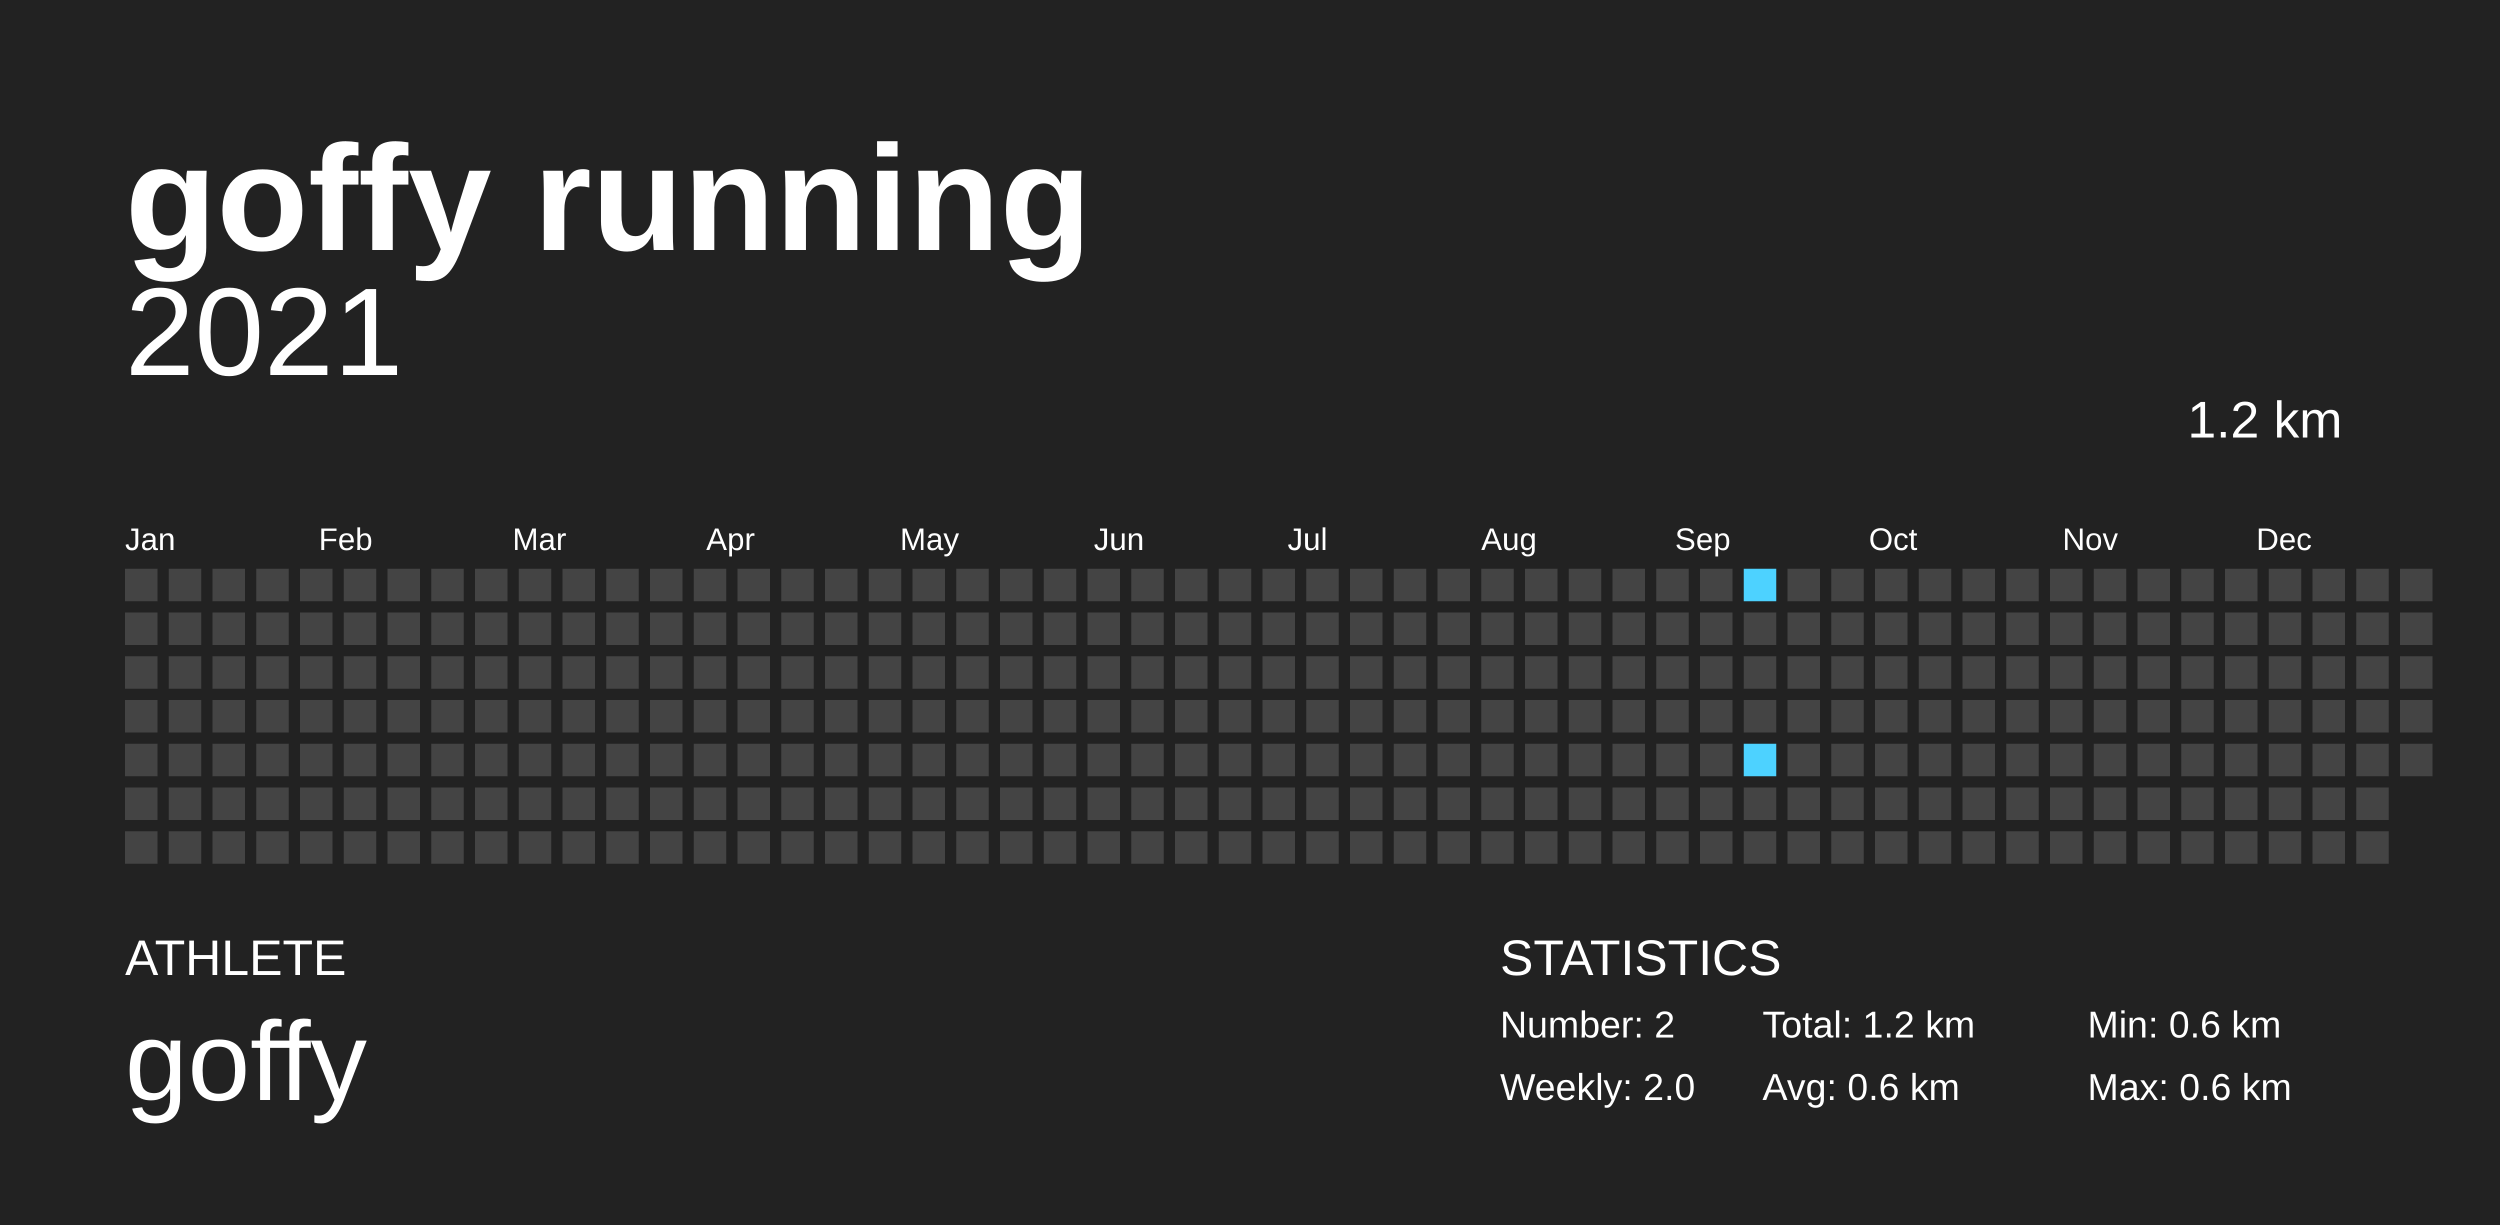
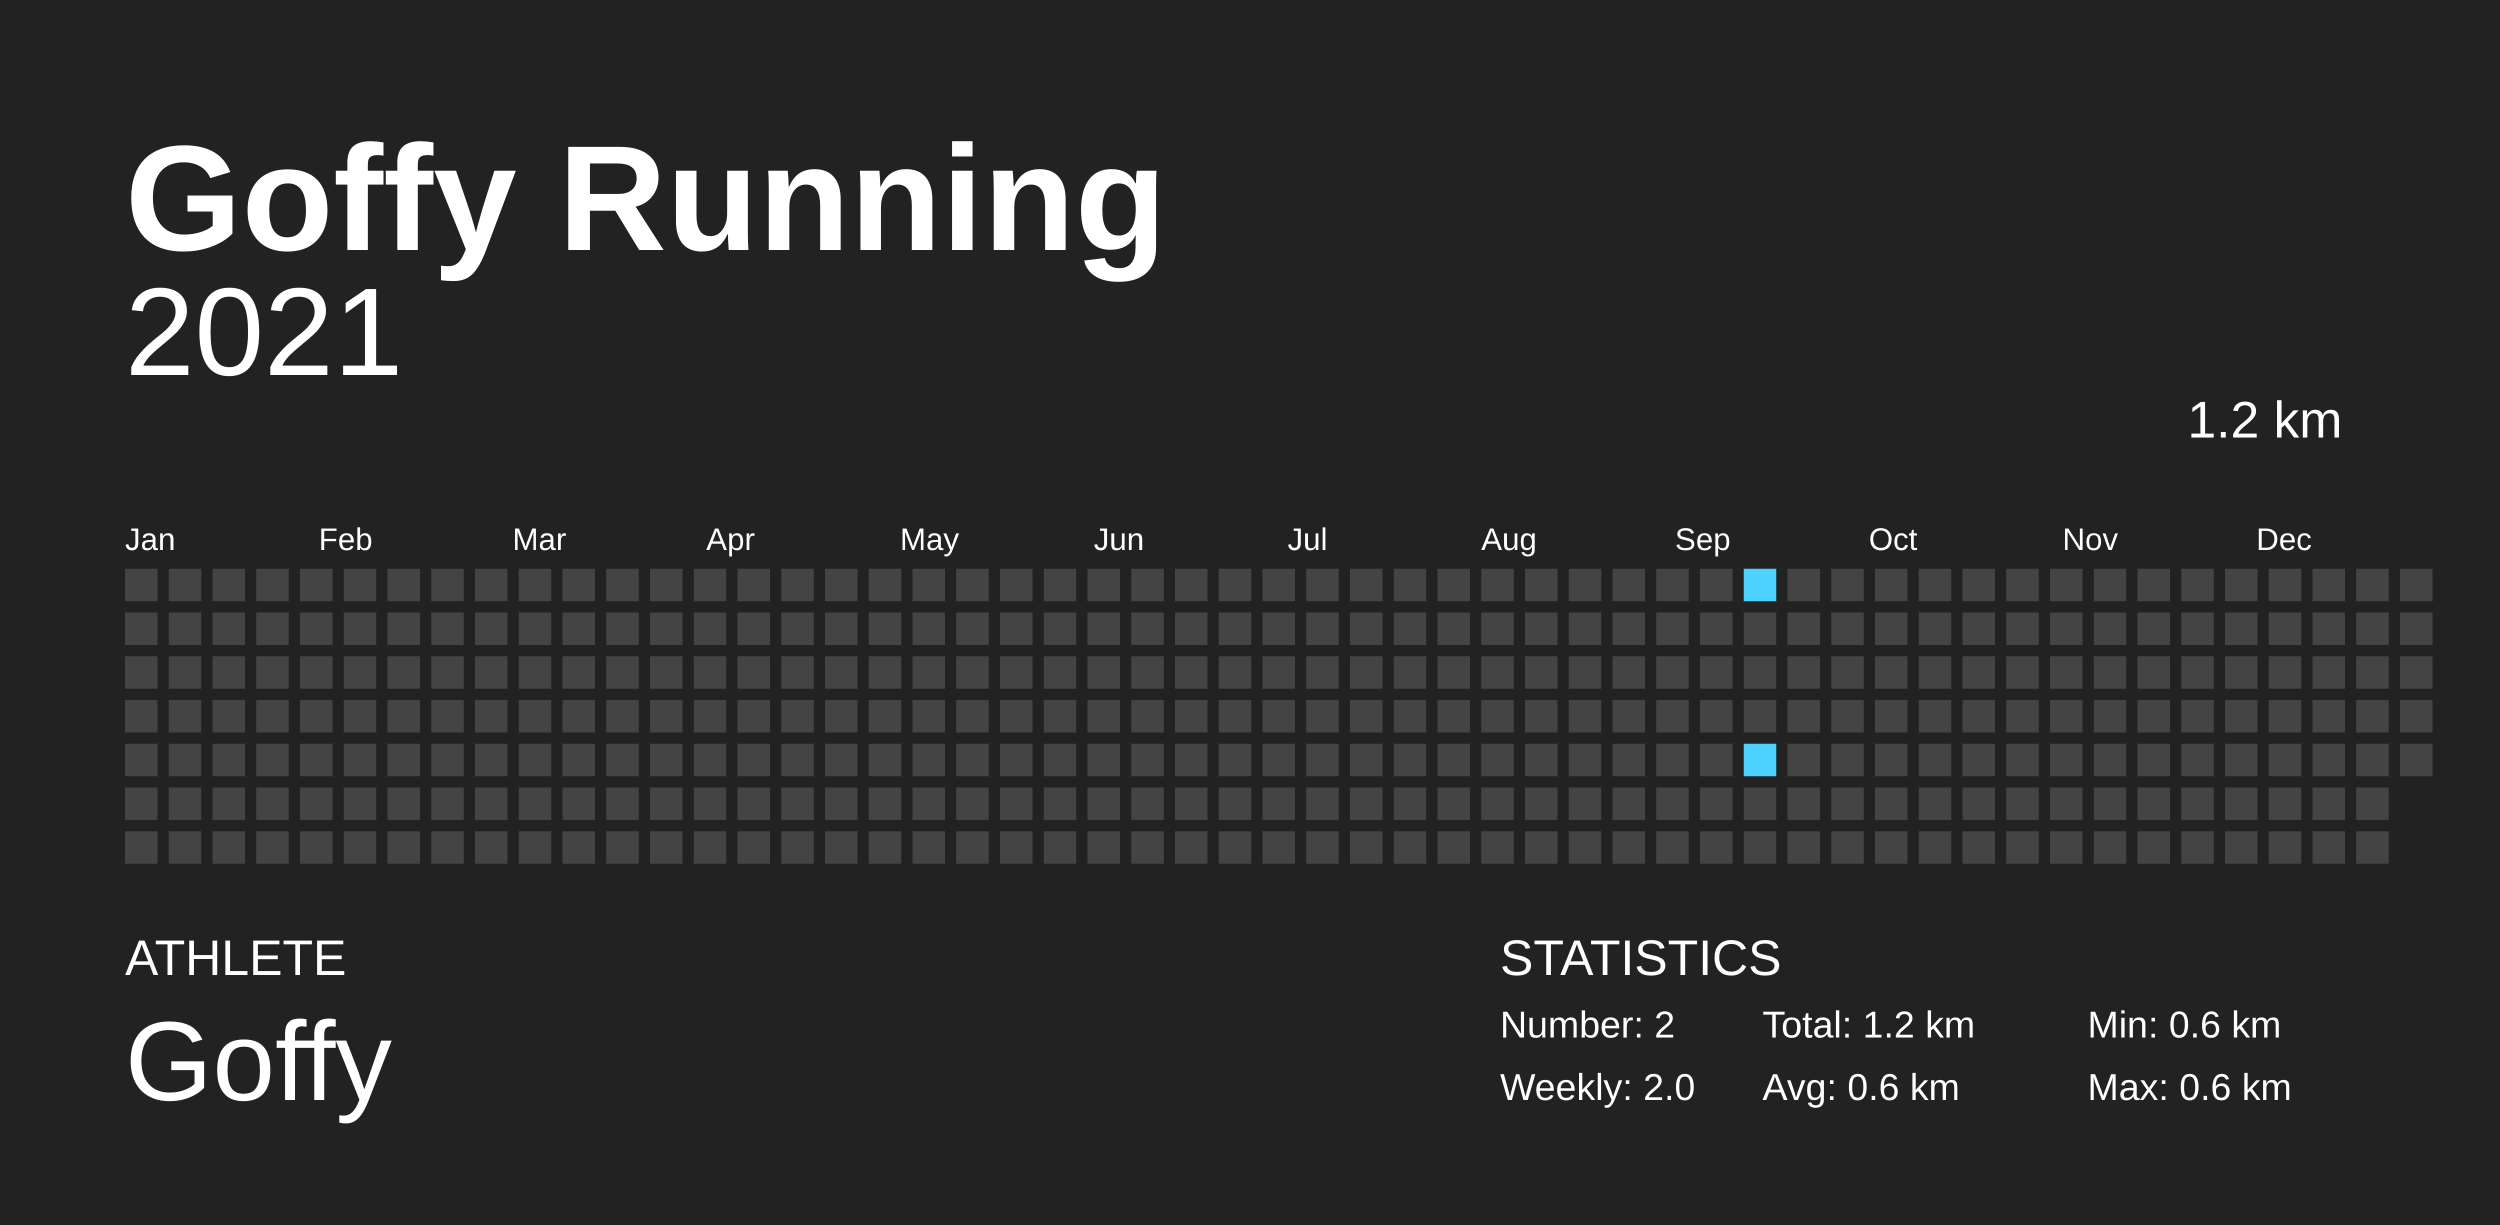
<svg xmlns="http://www.w3.org/2000/svg" baseProfile="full" height="98mm" version="1.1" viewBox="0,0,200,98" width="200mm">
  <defs />
  <rect fill="#222222" height="98" width="200" x="0" y="0" />
-   <text fill="#FFFFFF" style="font-size:12px; font-family:Arial; font-weight:bold;" x="10" y="20">goffy running</text>
+   <text fill="#FFFFFF" style="font-size:12px; font-family:Arial; font-weight:bold;" x="10" y="20">Goffy Running</text>
  <text fill="#FFFFFF" style="font-size:4px; font-family:Arial" x="10" y="78">ATHLETE</text>
-   <text fill="#FFFFFF" style="font-size:9px; font-family:Arial" x="10" y="88">goffy</text>
+   <text fill="#FFFFFF" style="font-size:9px; font-family:Arial" x="10" y="88">Goffy</text>
  <text fill="#FFFFFF" style="font-size:4px; font-family:Arial" x="120" y="78">STATISTICS</text>
  <text fill="#FFFFFF" style="font-size:3px; font-family:Arial" x="120" y="83">Number: 2</text>
  <text fill="#FFFFFF" style="font-size:3px; font-family:Arial" x="120" y="88">Weekly: 2.0</text>
  <text fill="#FFFFFF" style="font-size:3px; font-family:Arial" x="141" y="83">Total: 1.2 km</text>
  <text fill="#FFFFFF" style="font-size:3px; font-family:Arial" x="141" y="88">Avg: 0.6 km</text>
  <text fill="#FFFFFF" style="font-size:3px; font-family:Arial" x="167" y="83">Min: 0.6 km</text>
  <text fill="#FFFFFF" style="font-size:3px; font-family:Arial" x="167" y="88">Max: 0.6 km</text>
  <text alignment-baseline="hanging" fill="#FFFFFF" style="font-size:10.0px; font-family:Arial;" x="10" y="30">2021</text>
  <text alignment-baseline="hanging" fill="#FFFFFF" style="font-size:4.125px; font-family:Arial;" x="175" y="35">1.2 km</text>
  <text fill="#FFFFFF" style="font-size:2.5px; font-family:Arial" x="10.0" y="44">Jan</text>
  <text fill="#FFFFFF" style="font-size:2.5px; font-family:Arial" x="25.5" y="44">Feb</text>
  <text fill="#FFFFFF" style="font-size:2.5px; font-family:Arial" x="41.0" y="44">Mar</text>
  <text fill="#FFFFFF" style="font-size:2.5px; font-family:Arial" x="56.5" y="44">Apr</text>
  <text fill="#FFFFFF" style="font-size:2.5px; font-family:Arial" x="72.0" y="44">May</text>
  <text fill="#FFFFFF" style="font-size:2.5px; font-family:Arial" x="87.5" y="44">Jun</text>
  <text fill="#FFFFFF" style="font-size:2.5px; font-family:Arial" x="103.0" y="44">Jul</text>
  <text fill="#FFFFFF" style="font-size:2.5px; font-family:Arial" x="118.5" y="44">Aug</text>
  <text fill="#FFFFFF" style="font-size:2.5px; font-family:Arial" x="134.0" y="44">Sep</text>
  <text fill="#FFFFFF" style="font-size:2.5px; font-family:Arial" x="149.5" y="44">Oct</text>
  <text fill="#FFFFFF" style="font-size:2.5px; font-family:Arial" x="165.0" y="44">Nov</text>
  <text fill="#FFFFFF" style="font-size:2.5px; font-family:Arial" x="180.5" y="44">Dec</text>
  <rect fill="#444444" height="2.6" width="2.6" x="10.0" y="45.5" />
  <rect fill="#444444" height="2.6" width="2.6" x="10.0" y="49.0" />
  <rect fill="#444444" height="2.6" width="2.6" x="10.0" y="52.5" />
  <rect fill="#444444" height="2.6" width="2.6" x="10.0" y="56.0" />
  <rect fill="#444444" height="2.6" width="2.6" x="10.0" y="59.5" />
  <rect fill="#444444" height="2.6" width="2.6" x="10.0" y="63.0" />
  <rect fill="#444444" height="2.6" width="2.6" x="10.0" y="66.5" />
  <rect fill="#444444" height="2.6" width="2.6" x="13.5" y="45.5" />
  <rect fill="#444444" height="2.6" width="2.6" x="13.5" y="49.0" />
  <rect fill="#444444" height="2.6" width="2.6" x="13.5" y="52.5" />
  <rect fill="#444444" height="2.6" width="2.6" x="13.5" y="56.0" />
  <rect fill="#444444" height="2.6" width="2.6" x="13.5" y="59.5" />
  <rect fill="#444444" height="2.6" width="2.6" x="13.5" y="63.0" />
  <rect fill="#444444" height="2.6" width="2.6" x="13.5" y="66.5" />
  <rect fill="#444444" height="2.6" width="2.6" x="17.0" y="45.5" />
  <rect fill="#444444" height="2.6" width="2.6" x="17.0" y="49.0" />
  <rect fill="#444444" height="2.6" width="2.6" x="17.0" y="52.5" />
  <rect fill="#444444" height="2.6" width="2.6" x="17.0" y="56.0" />
  <rect fill="#444444" height="2.6" width="2.6" x="17.0" y="59.5" />
  <rect fill="#444444" height="2.6" width="2.6" x="17.0" y="63.0" />
  <rect fill="#444444" height="2.6" width="2.6" x="17.0" y="66.5" />
  <rect fill="#444444" height="2.6" width="2.6" x="20.5" y="45.5" />
  <rect fill="#444444" height="2.6" width="2.6" x="20.5" y="49.0" />
  <rect fill="#444444" height="2.6" width="2.6" x="20.5" y="52.5" />
  <rect fill="#444444" height="2.6" width="2.6" x="20.5" y="56.0" />
  <rect fill="#444444" height="2.6" width="2.6" x="20.5" y="59.5" />
  <rect fill="#444444" height="2.6" width="2.6" x="20.5" y="63.0" />
  <rect fill="#444444" height="2.6" width="2.6" x="20.5" y="66.5" />
  <rect fill="#444444" height="2.6" width="2.6" x="24.0" y="45.5" />
  <rect fill="#444444" height="2.6" width="2.6" x="24.0" y="49.0" />
  <rect fill="#444444" height="2.6" width="2.6" x="24.0" y="52.5" />
  <rect fill="#444444" height="2.6" width="2.6" x="24.0" y="56.0" />
  <rect fill="#444444" height="2.6" width="2.6" x="24.0" y="59.5" />
  <rect fill="#444444" height="2.6" width="2.6" x="24.0" y="63.0" />
  <rect fill="#444444" height="2.6" width="2.6" x="24.0" y="66.5" />
  <rect fill="#444444" height="2.6" width="2.6" x="27.5" y="45.5" />
  <rect fill="#444444" height="2.6" width="2.6" x="27.5" y="49.0" />
  <rect fill="#444444" height="2.6" width="2.6" x="27.5" y="52.5" />
  <rect fill="#444444" height="2.6" width="2.6" x="27.5" y="56.0" />
  <rect fill="#444444" height="2.6" width="2.6" x="27.5" y="59.5" />
  <rect fill="#444444" height="2.6" width="2.6" x="27.5" y="63.0" />
  <rect fill="#444444" height="2.6" width="2.6" x="27.5" y="66.5" />
  <rect fill="#444444" height="2.6" width="2.6" x="31.0" y="45.5" />
  <rect fill="#444444" height="2.6" width="2.6" x="31.0" y="49.0" />
  <rect fill="#444444" height="2.6" width="2.6" x="31.0" y="52.5" />
  <rect fill="#444444" height="2.6" width="2.6" x="31.0" y="56.0" />
  <rect fill="#444444" height="2.6" width="2.6" x="31.0" y="59.5" />
  <rect fill="#444444" height="2.6" width="2.6" x="31.0" y="63.0" />
  <rect fill="#444444" height="2.6" width="2.6" x="31.0" y="66.5" />
  <rect fill="#444444" height="2.6" width="2.6" x="34.5" y="45.5" />
  <rect fill="#444444" height="2.6" width="2.6" x="34.5" y="49.0" />
  <rect fill="#444444" height="2.6" width="2.6" x="34.5" y="52.5" />
  <rect fill="#444444" height="2.6" width="2.6" x="34.5" y="56.0" />
  <rect fill="#444444" height="2.6" width="2.6" x="34.5" y="59.5" />
  <rect fill="#444444" height="2.6" width="2.6" x="34.5" y="63.0" />
  <rect fill="#444444" height="2.6" width="2.6" x="34.5" y="66.5" />
  <rect fill="#444444" height="2.6" width="2.6" x="38.0" y="45.5" />
  <rect fill="#444444" height="2.6" width="2.6" x="38.0" y="49.0" />
  <rect fill="#444444" height="2.6" width="2.6" x="38.0" y="52.5" />
  <rect fill="#444444" height="2.6" width="2.6" x="38.0" y="56.0" />
  <rect fill="#444444" height="2.6" width="2.6" x="38.0" y="59.5" />
  <rect fill="#444444" height="2.6" width="2.6" x="38.0" y="63.0" />
  <rect fill="#444444" height="2.6" width="2.6" x="38.0" y="66.5" />
  <rect fill="#444444" height="2.6" width="2.6" x="41.5" y="45.5" />
  <rect fill="#444444" height="2.6" width="2.6" x="41.5" y="49.0" />
  <rect fill="#444444" height="2.6" width="2.6" x="41.5" y="52.5" />
  <rect fill="#444444" height="2.6" width="2.6" x="41.5" y="56.0" />
  <rect fill="#444444" height="2.6" width="2.6" x="41.5" y="59.5" />
  <rect fill="#444444" height="2.6" width="2.6" x="41.5" y="63.0" />
  <rect fill="#444444" height="2.6" width="2.6" x="41.5" y="66.5" />
  <rect fill="#444444" height="2.6" width="2.6" x="45.0" y="45.5" />
  <rect fill="#444444" height="2.6" width="2.6" x="45.0" y="49.0" />
  <rect fill="#444444" height="2.6" width="2.6" x="45.0" y="52.5" />
  <rect fill="#444444" height="2.6" width="2.6" x="45.0" y="56.0" />
  <rect fill="#444444" height="2.6" width="2.6" x="45.0" y="59.5" />
  <rect fill="#444444" height="2.6" width="2.6" x="45.0" y="63.0" />
  <rect fill="#444444" height="2.6" width="2.6" x="45.0" y="66.5" />
  <rect fill="#444444" height="2.6" width="2.6" x="48.5" y="45.5" />
  <rect fill="#444444" height="2.6" width="2.6" x="48.5" y="49.0" />
  <rect fill="#444444" height="2.6" width="2.6" x="48.5" y="52.5" />
  <rect fill="#444444" height="2.6" width="2.6" x="48.5" y="56.0" />
  <rect fill="#444444" height="2.6" width="2.6" x="48.5" y="59.5" />
  <rect fill="#444444" height="2.6" width="2.6" x="48.5" y="63.0" />
  <rect fill="#444444" height="2.6" width="2.6" x="48.5" y="66.5" />
  <rect fill="#444444" height="2.6" width="2.6" x="52.0" y="45.5" />
  <rect fill="#444444" height="2.6" width="2.6" x="52.0" y="49.0" />
  <rect fill="#444444" height="2.6" width="2.6" x="52.0" y="52.5" />
  <rect fill="#444444" height="2.6" width="2.6" x="52.0" y="56.0" />
  <rect fill="#444444" height="2.6" width="2.6" x="52.0" y="59.5" />
  <rect fill="#444444" height="2.6" width="2.6" x="52.0" y="63.0" />
  <rect fill="#444444" height="2.6" width="2.6" x="52.0" y="66.5" />
  <rect fill="#444444" height="2.6" width="2.6" x="55.5" y="45.5" />
  <rect fill="#444444" height="2.6" width="2.6" x="55.5" y="49.0" />
  <rect fill="#444444" height="2.6" width="2.6" x="55.5" y="52.5" />
  <rect fill="#444444" height="2.6" width="2.6" x="55.5" y="56.0" />
  <rect fill="#444444" height="2.6" width="2.6" x="55.5" y="59.5" />
  <rect fill="#444444" height="2.6" width="2.6" x="55.5" y="63.0" />
  <rect fill="#444444" height="2.6" width="2.6" x="55.5" y="66.5" />
  <rect fill="#444444" height="2.6" width="2.6" x="59.0" y="45.5" />
  <rect fill="#444444" height="2.6" width="2.6" x="59.0" y="49.0" />
  <rect fill="#444444" height="2.6" width="2.6" x="59.0" y="52.5" />
  <rect fill="#444444" height="2.6" width="2.6" x="59.0" y="56.0" />
  <rect fill="#444444" height="2.6" width="2.6" x="59.0" y="59.5" />
  <rect fill="#444444" height="2.6" width="2.6" x="59.0" y="63.0" />
  <rect fill="#444444" height="2.6" width="2.6" x="59.0" y="66.5" />
  <rect fill="#444444" height="2.6" width="2.6" x="62.5" y="45.5" />
  <rect fill="#444444" height="2.6" width="2.6" x="62.5" y="49.0" />
  <rect fill="#444444" height="2.6" width="2.6" x="62.5" y="52.5" />
  <rect fill="#444444" height="2.6" width="2.6" x="62.5" y="56.0" />
  <rect fill="#444444" height="2.6" width="2.6" x="62.5" y="59.5" />
  <rect fill="#444444" height="2.6" width="2.6" x="62.5" y="63.0" />
  <rect fill="#444444" height="2.6" width="2.6" x="62.5" y="66.5" />
  <rect fill="#444444" height="2.6" width="2.6" x="66.0" y="45.5" />
  <rect fill="#444444" height="2.6" width="2.6" x="66.0" y="49.0" />
  <rect fill="#444444" height="2.6" width="2.6" x="66.0" y="52.5" />
  <rect fill="#444444" height="2.6" width="2.6" x="66.0" y="56.0" />
  <rect fill="#444444" height="2.6" width="2.6" x="66.0" y="59.5" />
  <rect fill="#444444" height="2.6" width="2.6" x="66.0" y="63.0" />
  <rect fill="#444444" height="2.6" width="2.6" x="66.0" y="66.5" />
  <rect fill="#444444" height="2.6" width="2.6" x="69.5" y="45.5" />
  <rect fill="#444444" height="2.6" width="2.6" x="69.5" y="49.0" />
  <rect fill="#444444" height="2.6" width="2.6" x="69.5" y="52.5" />
  <rect fill="#444444" height="2.6" width="2.6" x="69.5" y="56.0" />
  <rect fill="#444444" height="2.6" width="2.6" x="69.5" y="59.5" />
  <rect fill="#444444" height="2.6" width="2.6" x="69.5" y="63.0" />
  <rect fill="#444444" height="2.6" width="2.6" x="69.5" y="66.5" />
  <rect fill="#444444" height="2.6" width="2.6" x="73.0" y="45.5" />
  <rect fill="#444444" height="2.6" width="2.6" x="73.0" y="49.0" />
  <rect fill="#444444" height="2.6" width="2.6" x="73.0" y="52.5" />
  <rect fill="#444444" height="2.6" width="2.6" x="73.0" y="56.0" />
  <rect fill="#444444" height="2.6" width="2.6" x="73.0" y="59.5" />
  <rect fill="#444444" height="2.6" width="2.6" x="73.0" y="63.0" />
  <rect fill="#444444" height="2.6" width="2.6" x="73.0" y="66.5" />
  <rect fill="#444444" height="2.6" width="2.6" x="76.5" y="45.5" />
  <rect fill="#444444" height="2.6" width="2.6" x="76.5" y="49.0" />
  <rect fill="#444444" height="2.6" width="2.6" x="76.5" y="52.5" />
  <rect fill="#444444" height="2.6" width="2.6" x="76.5" y="56.0" />
  <rect fill="#444444" height="2.6" width="2.6" x="76.5" y="59.5" />
  <rect fill="#444444" height="2.6" width="2.6" x="76.5" y="63.0" />
  <rect fill="#444444" height="2.6" width="2.6" x="76.5" y="66.5" />
  <rect fill="#444444" height="2.6" width="2.6" x="80.0" y="45.5" />
  <rect fill="#444444" height="2.6" width="2.6" x="80.0" y="49.0" />
  <rect fill="#444444" height="2.6" width="2.6" x="80.0" y="52.5" />
  <rect fill="#444444" height="2.6" width="2.6" x="80.0" y="56.0" />
  <rect fill="#444444" height="2.6" width="2.6" x="80.0" y="59.5" />
  <rect fill="#444444" height="2.6" width="2.6" x="80.0" y="63.0" />
  <rect fill="#444444" height="2.6" width="2.6" x="80.0" y="66.5" />
  <rect fill="#444444" height="2.6" width="2.6" x="83.5" y="45.5" />
  <rect fill="#444444" height="2.6" width="2.6" x="83.5" y="49.0" />
  <rect fill="#444444" height="2.6" width="2.6" x="83.5" y="52.5" />
  <rect fill="#444444" height="2.6" width="2.6" x="83.5" y="56.0" />
  <rect fill="#444444" height="2.6" width="2.6" x="83.5" y="59.5" />
  <rect fill="#444444" height="2.6" width="2.6" x="83.5" y="63.0" />
  <rect fill="#444444" height="2.6" width="2.6" x="83.5" y="66.5" />
  <rect fill="#444444" height="2.6" width="2.6" x="87.0" y="45.5" />
  <rect fill="#444444" height="2.6" width="2.6" x="87.0" y="49.0" />
  <rect fill="#444444" height="2.6" width="2.6" x="87.0" y="52.5" />
  <rect fill="#444444" height="2.6" width="2.6" x="87.0" y="56.0" />
  <rect fill="#444444" height="2.6" width="2.6" x="87.0" y="59.5" />
  <rect fill="#444444" height="2.6" width="2.6" x="87.0" y="63.0" />
  <rect fill="#444444" height="2.6" width="2.6" x="87.0" y="66.5" />
  <rect fill="#444444" height="2.6" width="2.6" x="90.5" y="45.5" />
  <rect fill="#444444" height="2.6" width="2.6" x="90.5" y="49.0" />
  <rect fill="#444444" height="2.6" width="2.6" x="90.5" y="52.5" />
  <rect fill="#444444" height="2.6" width="2.6" x="90.5" y="56.0" />
  <rect fill="#444444" height="2.6" width="2.6" x="90.5" y="59.5" />
  <rect fill="#444444" height="2.6" width="2.6" x="90.5" y="63.0" />
  <rect fill="#444444" height="2.6" width="2.6" x="90.5" y="66.5" />
  <rect fill="#444444" height="2.6" width="2.6" x="94.0" y="45.5" />
  <rect fill="#444444" height="2.6" width="2.6" x="94.0" y="49.0" />
  <rect fill="#444444" height="2.6" width="2.6" x="94.0" y="52.5" />
  <rect fill="#444444" height="2.6" width="2.6" x="94.0" y="56.0" />
  <rect fill="#444444" height="2.6" width="2.6" x="94.0" y="59.5" />
  <rect fill="#444444" height="2.6" width="2.6" x="94.0" y="63.0" />
  <rect fill="#444444" height="2.6" width="2.6" x="94.0" y="66.5" />
  <rect fill="#444444" height="2.6" width="2.6" x="97.5" y="45.5" />
  <rect fill="#444444" height="2.6" width="2.6" x="97.5" y="49.0" />
  <rect fill="#444444" height="2.6" width="2.6" x="97.5" y="52.5" />
  <rect fill="#444444" height="2.6" width="2.6" x="97.5" y="56.0" />
  <rect fill="#444444" height="2.6" width="2.6" x="97.5" y="59.5" />
  <rect fill="#444444" height="2.6" width="2.6" x="97.5" y="63.0" />
  <rect fill="#444444" height="2.6" width="2.6" x="97.5" y="66.5" />
  <rect fill="#444444" height="2.6" width="2.6" x="101.0" y="45.5" />
  <rect fill="#444444" height="2.6" width="2.6" x="101.0" y="49.0" />
  <rect fill="#444444" height="2.6" width="2.6" x="101.0" y="52.5" />
  <rect fill="#444444" height="2.6" width="2.6" x="101.0" y="56.0" />
  <rect fill="#444444" height="2.6" width="2.6" x="101.0" y="59.5" />
  <rect fill="#444444" height="2.6" width="2.6" x="101.0" y="63.0" />
  <rect fill="#444444" height="2.6" width="2.6" x="101.0" y="66.5" />
  <rect fill="#444444" height="2.6" width="2.6" x="104.5" y="45.5" />
  <rect fill="#444444" height="2.6" width="2.6" x="104.5" y="49.0" />
  <rect fill="#444444" height="2.6" width="2.6" x="104.5" y="52.5" />
  <rect fill="#444444" height="2.6" width="2.6" x="104.5" y="56.0" />
  <rect fill="#444444" height="2.6" width="2.6" x="104.5" y="59.5" />
  <rect fill="#444444" height="2.6" width="2.6" x="104.5" y="63.0" />
  <rect fill="#444444" height="2.6" width="2.6" x="104.5" y="66.5" />
  <rect fill="#444444" height="2.6" width="2.6" x="108.0" y="45.5" />
  <rect fill="#444444" height="2.6" width="2.6" x="108.0" y="49.0" />
  <rect fill="#444444" height="2.6" width="2.6" x="108.0" y="52.5" />
  <rect fill="#444444" height="2.6" width="2.6" x="108.0" y="56.0" />
  <rect fill="#444444" height="2.6" width="2.6" x="108.0" y="59.5" />
  <rect fill="#444444" height="2.6" width="2.6" x="108.0" y="63.0" />
  <rect fill="#444444" height="2.6" width="2.6" x="108.0" y="66.5" />
  <rect fill="#444444" height="2.6" width="2.6" x="111.5" y="45.5" />
  <rect fill="#444444" height="2.6" width="2.6" x="111.5" y="49.0" />
  <rect fill="#444444" height="2.6" width="2.6" x="111.5" y="52.5" />
  <rect fill="#444444" height="2.6" width="2.6" x="111.5" y="56.0" />
  <rect fill="#444444" height="2.6" width="2.6" x="111.5" y="59.5" />
  <rect fill="#444444" height="2.6" width="2.6" x="111.5" y="63.0" />
  <rect fill="#444444" height="2.6" width="2.6" x="111.5" y="66.5" />
  <rect fill="#444444" height="2.6" width="2.6" x="115.0" y="45.5" />
  <rect fill="#444444" height="2.6" width="2.6" x="115.0" y="49.0" />
  <rect fill="#444444" height="2.6" width="2.6" x="115.0" y="52.5" />
  <rect fill="#444444" height="2.6" width="2.6" x="115.0" y="56.0" />
  <rect fill="#444444" height="2.6" width="2.6" x="115.0" y="59.5" />
  <rect fill="#444444" height="2.6" width="2.6" x="115.0" y="63.0" />
  <rect fill="#444444" height="2.6" width="2.6" x="115.0" y="66.5" />
  <rect fill="#444444" height="2.6" width="2.6" x="118.5" y="45.5" />
  <rect fill="#444444" height="2.6" width="2.6" x="118.5" y="49.0" />
  <rect fill="#444444" height="2.6" width="2.6" x="118.5" y="52.5" />
  <rect fill="#444444" height="2.6" width="2.6" x="118.5" y="56.0" />
  <rect fill="#444444" height="2.6" width="2.6" x="118.5" y="59.5" />
  <rect fill="#444444" height="2.6" width="2.6" x="118.5" y="63.0" />
  <rect fill="#444444" height="2.6" width="2.6" x="118.5" y="66.5" />
  <rect fill="#444444" height="2.6" width="2.6" x="122.0" y="45.5" />
  <rect fill="#444444" height="2.6" width="2.6" x="122.0" y="49.0" />
  <rect fill="#444444" height="2.6" width="2.6" x="122.0" y="52.5" />
  <rect fill="#444444" height="2.6" width="2.6" x="122.0" y="56.0" />
  <rect fill="#444444" height="2.6" width="2.6" x="122.0" y="59.5" />
  <rect fill="#444444" height="2.6" width="2.6" x="122.0" y="63.0" />
  <rect fill="#444444" height="2.6" width="2.6" x="122.0" y="66.5" />
  <rect fill="#444444" height="2.6" width="2.6" x="125.5" y="45.5" />
  <rect fill="#444444" height="2.6" width="2.6" x="125.5" y="49.0" />
  <rect fill="#444444" height="2.6" width="2.6" x="125.5" y="52.5" />
  <rect fill="#444444" height="2.6" width="2.6" x="125.5" y="56.0" />
  <rect fill="#444444" height="2.6" width="2.6" x="125.5" y="59.5" />
  <rect fill="#444444" height="2.6" width="2.6" x="125.5" y="63.0" />
  <rect fill="#444444" height="2.6" width="2.6" x="125.5" y="66.5" />
  <rect fill="#444444" height="2.6" width="2.6" x="129.0" y="45.5" />
  <rect fill="#444444" height="2.6" width="2.6" x="129.0" y="49.0" />
  <rect fill="#444444" height="2.6" width="2.6" x="129.0" y="52.5" />
  <rect fill="#444444" height="2.6" width="2.6" x="129.0" y="56.0" />
  <rect fill="#444444" height="2.6" width="2.6" x="129.0" y="59.5" />
  <rect fill="#444444" height="2.6" width="2.6" x="129.0" y="63.0" />
  <rect fill="#444444" height="2.6" width="2.6" x="129.0" y="66.5" />
  <rect fill="#444444" height="2.6" width="2.6" x="132.5" y="45.5" />
  <rect fill="#444444" height="2.6" width="2.6" x="132.5" y="49.0" />
  <rect fill="#444444" height="2.6" width="2.6" x="132.5" y="52.5" />
  <rect fill="#444444" height="2.6" width="2.6" x="132.5" y="56.0" />
  <rect fill="#444444" height="2.6" width="2.6" x="132.5" y="59.5" />
  <rect fill="#444444" height="2.6" width="2.6" x="132.5" y="63.0" />
  <rect fill="#444444" height="2.6" width="2.6" x="132.5" y="66.5" />
  <rect fill="#444444" height="2.6" width="2.6" x="136.0" y="45.5" />
  <rect fill="#444444" height="2.6" width="2.6" x="136.0" y="49.0" />
  <rect fill="#444444" height="2.6" width="2.6" x="136.0" y="52.5" />
  <rect fill="#444444" height="2.6" width="2.6" x="136.0" y="56.0" />
  <rect fill="#444444" height="2.6" width="2.6" x="136.0" y="59.5" />
  <rect fill="#444444" height="2.6" width="2.6" x="136.0" y="63.0" />
  <rect fill="#444444" height="2.6" width="2.6" x="136.0" y="66.5" />
  <rect fill="#4dd2ff" height="2.6" width="2.6" x="139.5" y="45.5" />
  <rect fill="#444444" height="2.6" width="2.6" x="139.5" y="49.0" />
  <rect fill="#444444" height="2.6" width="2.6" x="139.5" y="52.5" />
  <rect fill="#444444" height="2.6" width="2.6" x="139.5" y="56.0" />
  <rect fill="#4dd2ff" height="2.6" width="2.6" x="139.5" y="59.5" />
  <rect fill="#444444" height="2.6" width="2.6" x="139.5" y="63.0" />
  <rect fill="#444444" height="2.6" width="2.6" x="139.5" y="66.5" />
  <rect fill="#444444" height="2.6" width="2.6" x="143.0" y="45.5" />
  <rect fill="#444444" height="2.6" width="2.6" x="143.0" y="49.0" />
  <rect fill="#444444" height="2.6" width="2.6" x="143.0" y="52.5" />
  <rect fill="#444444" height="2.6" width="2.6" x="143.0" y="56.0" />
  <rect fill="#444444" height="2.6" width="2.6" x="143.0" y="59.5" />
  <rect fill="#444444" height="2.6" width="2.6" x="143.0" y="63.0" />
  <rect fill="#444444" height="2.6" width="2.6" x="143.0" y="66.5" />
  <rect fill="#444444" height="2.6" width="2.6" x="146.5" y="45.5" />
  <rect fill="#444444" height="2.6" width="2.6" x="146.5" y="49.0" />
  <rect fill="#444444" height="2.6" width="2.6" x="146.5" y="52.5" />
  <rect fill="#444444" height="2.6" width="2.6" x="146.5" y="56.0" />
  <rect fill="#444444" height="2.6" width="2.6" x="146.5" y="59.5" />
  <rect fill="#444444" height="2.6" width="2.6" x="146.5" y="63.0" />
  <rect fill="#444444" height="2.6" width="2.6" x="146.5" y="66.5" />
  <rect fill="#444444" height="2.6" width="2.6" x="150.0" y="45.5" />
  <rect fill="#444444" height="2.6" width="2.6" x="150.0" y="49.0" />
  <rect fill="#444444" height="2.6" width="2.6" x="150.0" y="52.5" />
  <rect fill="#444444" height="2.6" width="2.6" x="150.0" y="56.0" />
  <rect fill="#444444" height="2.6" width="2.6" x="150.0" y="59.5" />
  <rect fill="#444444" height="2.6" width="2.6" x="150.0" y="63.0" />
  <rect fill="#444444" height="2.6" width="2.6" x="150.0" y="66.5" />
  <rect fill="#444444" height="2.6" width="2.6" x="153.5" y="45.5" />
  <rect fill="#444444" height="2.6" width="2.6" x="153.5" y="49.0" />
  <rect fill="#444444" height="2.6" width="2.6" x="153.5" y="52.5" />
  <rect fill="#444444" height="2.6" width="2.6" x="153.5" y="56.0" />
  <rect fill="#444444" height="2.6" width="2.6" x="153.5" y="59.5" />
  <rect fill="#444444" height="2.6" width="2.6" x="153.5" y="63.0" />
  <rect fill="#444444" height="2.6" width="2.6" x="153.5" y="66.5" />
  <rect fill="#444444" height="2.6" width="2.6" x="157.0" y="45.5" />
  <rect fill="#444444" height="2.6" width="2.6" x="157.0" y="49.0" />
  <rect fill="#444444" height="2.6" width="2.6" x="157.0" y="52.5" />
  <rect fill="#444444" height="2.6" width="2.6" x="157.0" y="56.0" />
  <rect fill="#444444" height="2.6" width="2.6" x="157.0" y="59.5" />
  <rect fill="#444444" height="2.6" width="2.6" x="157.0" y="63.0" />
  <rect fill="#444444" height="2.6" width="2.6" x="157.0" y="66.5" />
  <rect fill="#444444" height="2.6" width="2.6" x="160.5" y="45.5" />
  <rect fill="#444444" height="2.6" width="2.6" x="160.5" y="49.0" />
  <rect fill="#444444" height="2.6" width="2.6" x="160.5" y="52.5" />
  <rect fill="#444444" height="2.6" width="2.6" x="160.5" y="56.0" />
  <rect fill="#444444" height="2.6" width="2.6" x="160.5" y="59.5" />
  <rect fill="#444444" height="2.6" width="2.6" x="160.5" y="63.0" />
  <rect fill="#444444" height="2.6" width="2.6" x="160.5" y="66.5" />
  <rect fill="#444444" height="2.6" width="2.6" x="164.0" y="45.5" />
  <rect fill="#444444" height="2.6" width="2.6" x="164.0" y="49.0" />
  <rect fill="#444444" height="2.6" width="2.6" x="164.0" y="52.5" />
  <rect fill="#444444" height="2.6" width="2.6" x="164.0" y="56.0" />
  <rect fill="#444444" height="2.6" width="2.6" x="164.0" y="59.5" />
  <rect fill="#444444" height="2.6" width="2.6" x="164.0" y="63.0" />
  <rect fill="#444444" height="2.6" width="2.6" x="164.0" y="66.5" />
  <rect fill="#444444" height="2.6" width="2.6" x="167.5" y="45.5" />
  <rect fill="#444444" height="2.6" width="2.6" x="167.5" y="49.0" />
  <rect fill="#444444" height="2.6" width="2.6" x="167.5" y="52.5" />
  <rect fill="#444444" height="2.6" width="2.6" x="167.5" y="56.0" />
  <rect fill="#444444" height="2.6" width="2.6" x="167.5" y="59.5" />
  <rect fill="#444444" height="2.6" width="2.6" x="167.5" y="63.0" />
  <rect fill="#444444" height="2.6" width="2.6" x="167.5" y="66.5" />
  <rect fill="#444444" height="2.6" width="2.6" x="171.0" y="45.5" />
  <rect fill="#444444" height="2.6" width="2.6" x="171.0" y="49.0" />
  <rect fill="#444444" height="2.6" width="2.6" x="171.0" y="52.5" />
  <rect fill="#444444" height="2.6" width="2.6" x="171.0" y="56.0" />
  <rect fill="#444444" height="2.6" width="2.6" x="171.0" y="59.5" />
  <rect fill="#444444" height="2.6" width="2.6" x="171.0" y="63.0" />
  <rect fill="#444444" height="2.6" width="2.6" x="171.0" y="66.5" />
  <rect fill="#444444" height="2.6" width="2.6" x="174.5" y="45.5" />
  <rect fill="#444444" height="2.6" width="2.6" x="174.5" y="49.0" />
  <rect fill="#444444" height="2.6" width="2.6" x="174.5" y="52.5" />
  <rect fill="#444444" height="2.6" width="2.6" x="174.5" y="56.0" />
  <rect fill="#444444" height="2.6" width="2.6" x="174.5" y="59.5" />
  <rect fill="#444444" height="2.6" width="2.6" x="174.5" y="63.0" />
  <rect fill="#444444" height="2.6" width="2.6" x="174.5" y="66.5" />
  <rect fill="#444444" height="2.6" width="2.6" x="178.0" y="45.5" />
  <rect fill="#444444" height="2.6" width="2.6" x="178.0" y="49.0" />
  <rect fill="#444444" height="2.6" width="2.6" x="178.0" y="52.5" />
  <rect fill="#444444" height="2.6" width="2.6" x="178.0" y="56.0" />
  <rect fill="#444444" height="2.6" width="2.6" x="178.0" y="59.5" />
  <rect fill="#444444" height="2.6" width="2.6" x="178.0" y="63.0" />
  <rect fill="#444444" height="2.6" width="2.6" x="178.0" y="66.5" />
  <rect fill="#444444" height="2.6" width="2.6" x="181.5" y="45.5" />
  <rect fill="#444444" height="2.6" width="2.6" x="181.5" y="49.0" />
  <rect fill="#444444" height="2.6" width="2.6" x="181.5" y="52.5" />
  <rect fill="#444444" height="2.6" width="2.6" x="181.5" y="56.0" />
  <rect fill="#444444" height="2.6" width="2.6" x="181.5" y="59.5" />
  <rect fill="#444444" height="2.6" width="2.6" x="181.5" y="63.0" />
  <rect fill="#444444" height="2.6" width="2.6" x="181.5" y="66.5" />
  <rect fill="#444444" height="2.6" width="2.6" x="185.0" y="45.5" />
  <rect fill="#444444" height="2.6" width="2.6" x="185.0" y="49.0" />
  <rect fill="#444444" height="2.6" width="2.6" x="185.0" y="52.5" />
  <rect fill="#444444" height="2.6" width="2.6" x="185.0" y="56.0" />
  <rect fill="#444444" height="2.6" width="2.6" x="185.0" y="59.5" />
  <rect fill="#444444" height="2.6" width="2.6" x="185.0" y="63.0" />
  <rect fill="#444444" height="2.6" width="2.6" x="185.0" y="66.5" />
  <rect fill="#444444" height="2.6" width="2.6" x="188.5" y="45.5" />
  <rect fill="#444444" height="2.6" width="2.6" x="188.5" y="49.0" />
  <rect fill="#444444" height="2.6" width="2.6" x="188.5" y="52.5" />
  <rect fill="#444444" height="2.6" width="2.6" x="188.5" y="56.0" />
  <rect fill="#444444" height="2.6" width="2.6" x="188.5" y="59.5" />
  <rect fill="#444444" height="2.6" width="2.6" x="188.5" y="63.0" />
  <rect fill="#444444" height="2.6" width="2.6" x="188.5" y="66.5" />
  <rect fill="#444444" height="2.6" width="2.6" x="192.0" y="45.5" />
  <rect fill="#444444" height="2.6" width="2.6" x="192.0" y="49.0" />
  <rect fill="#444444" height="2.6" width="2.6" x="192.0" y="52.5" />
  <rect fill="#444444" height="2.6" width="2.6" x="192.0" y="56.0" />
  <rect fill="#444444" height="2.6" width="2.6" x="192.0" y="59.5" />
</svg>
